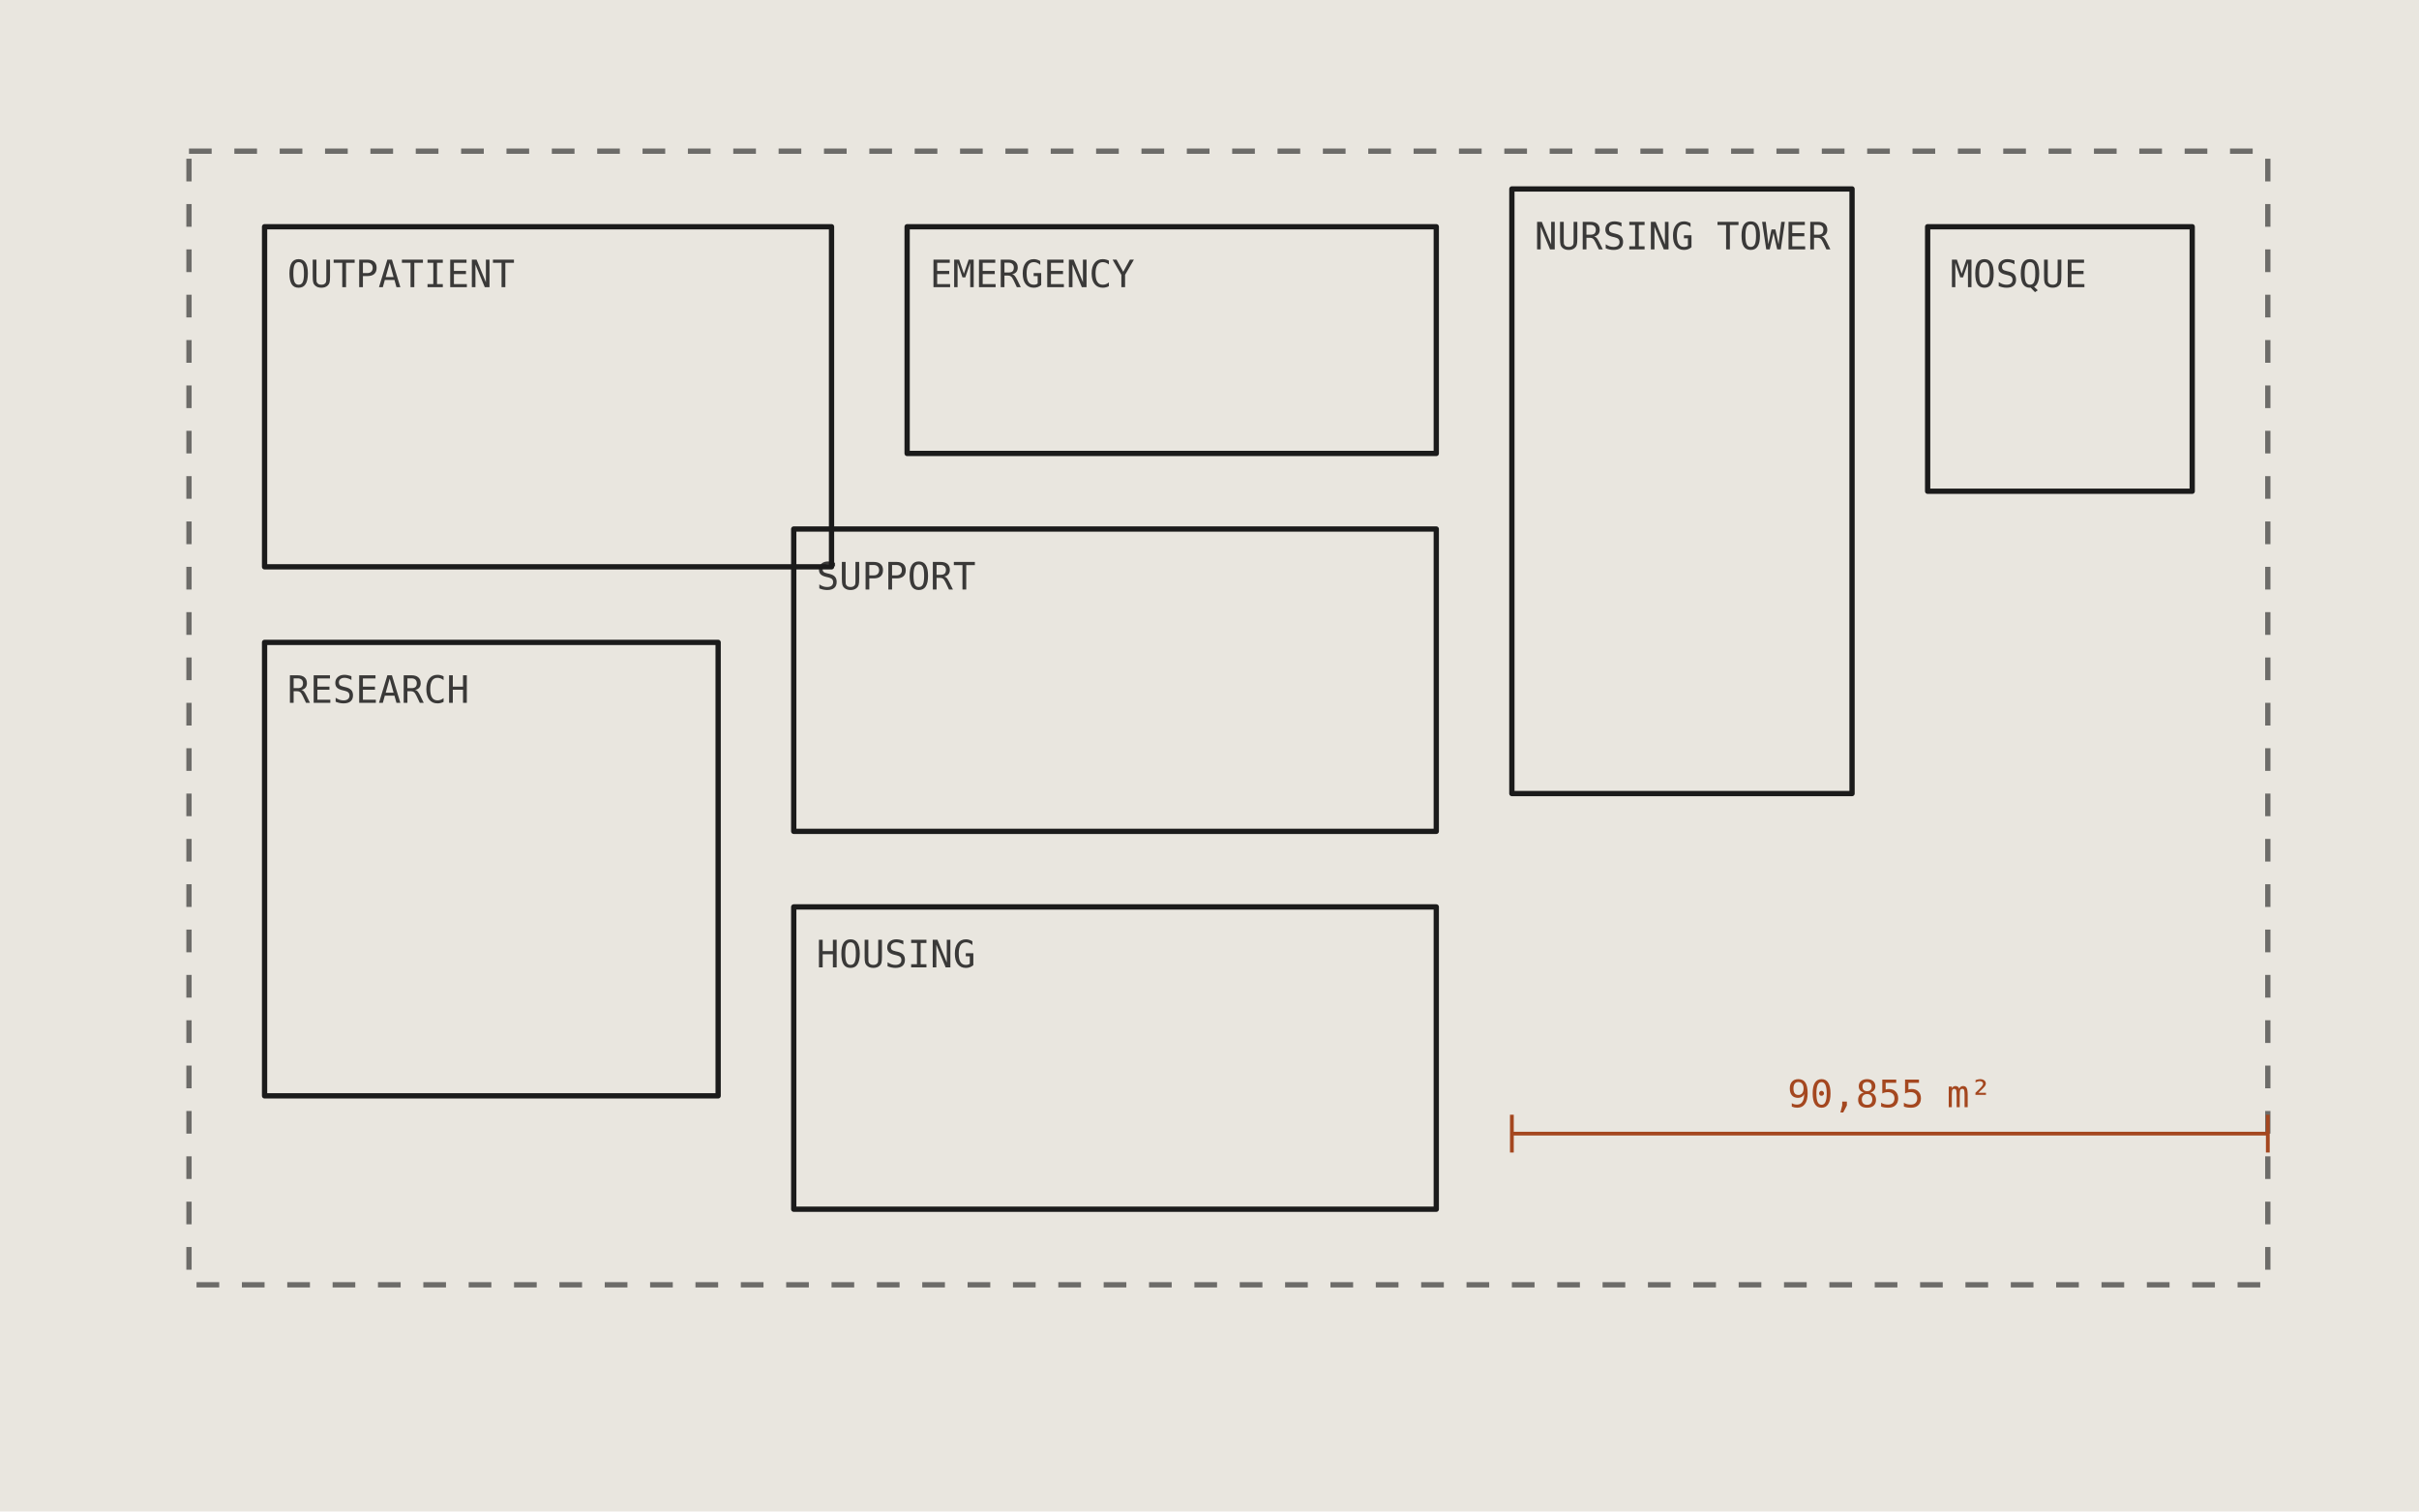
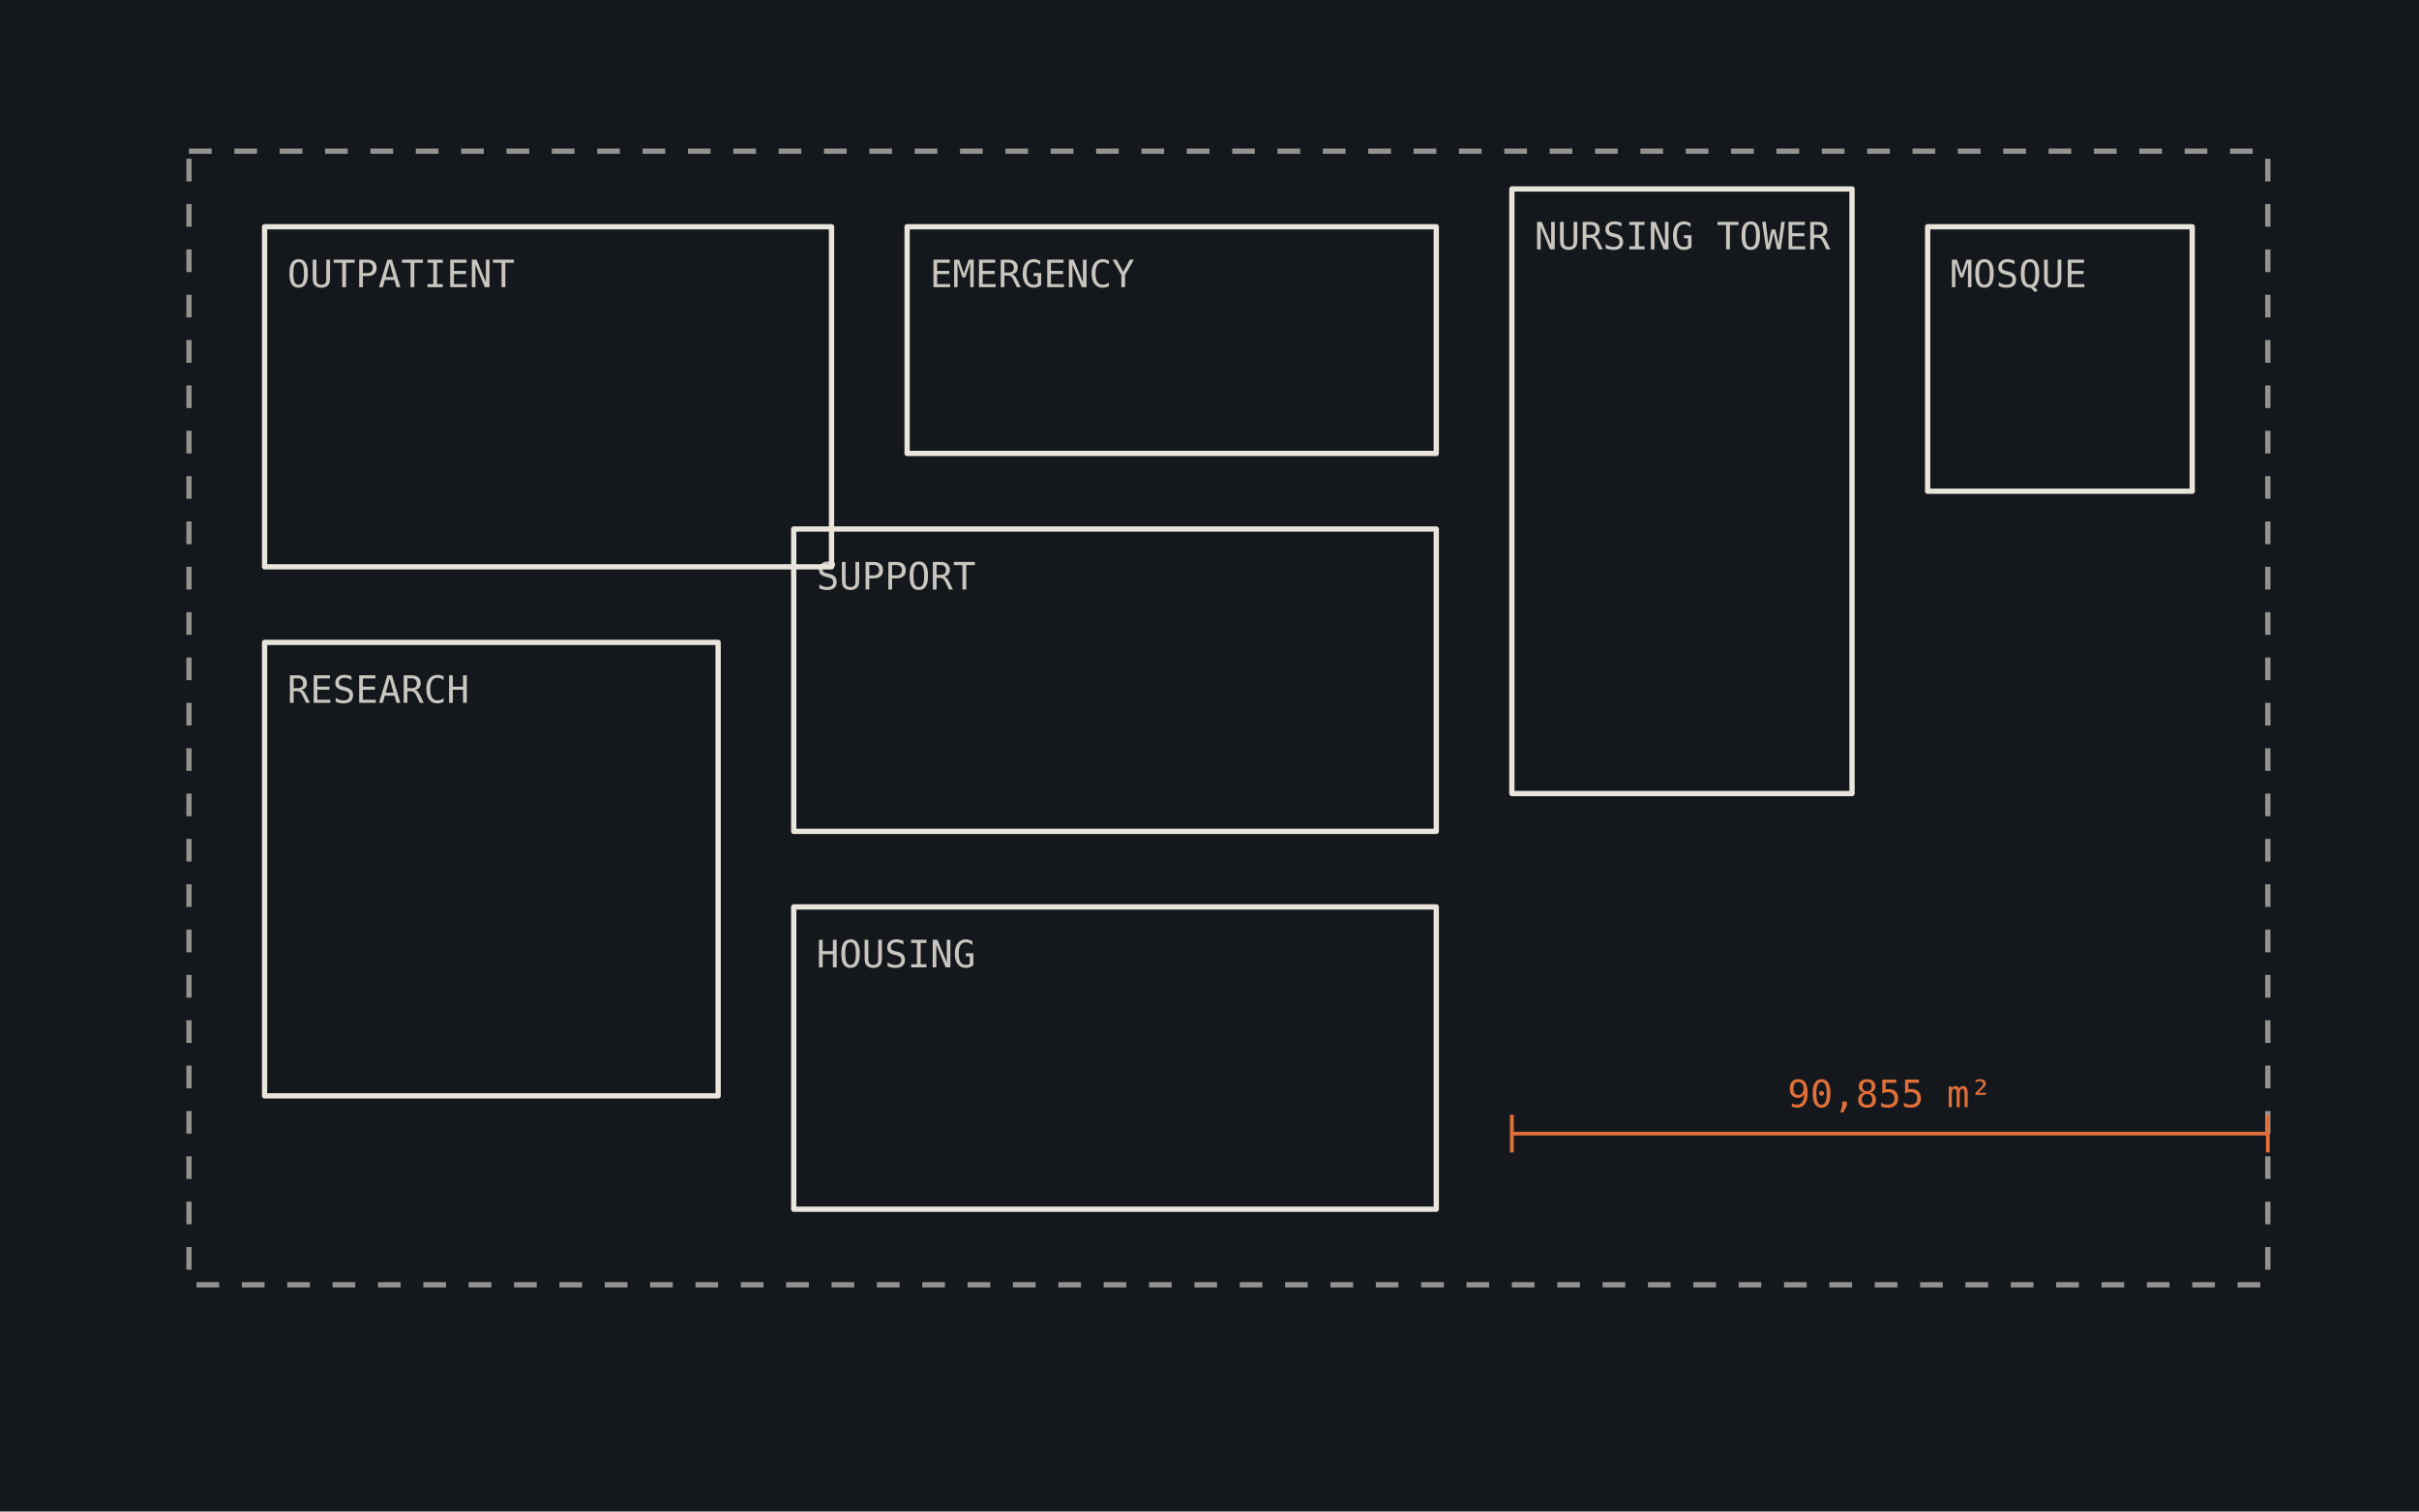
<svg xmlns="http://www.w3.org/2000/svg" viewBox="0 0 640 400" role="img" aria-label="Hospital campus site plan (illustration)">
-   <rect width="640" height="400" fill="#E9E6DF" />
-   <g fill="none" stroke="#1B1B1B" stroke-width="1.4" stroke-linejoin="round">
+   <rect width="640" height="400" fill="#14171C" />
+   <g fill="none" stroke="#E9E5DD" stroke-width="1.4" stroke-linejoin="round">
    <rect x="70" y="60" width="150" height="90" />
-     <text x="76" y="76" font-family="ui-monospace,Consolas,monospace" font-size="10" fill="#1B1B1B" fill-opacity=".85" stroke="none" text-anchor="start">OUTPATIENT</text>
+     <text x="76" y="76" font-family="ui-monospace,Consolas,monospace" font-size="10" fill="#E9E5DD" fill-opacity=".85" stroke="none" text-anchor="start">OUTPATIENT</text>
    <rect x="240" y="60" width="140" height="60" />
-     <text x="246" y="76" font-family="ui-monospace,Consolas,monospace" font-size="10" fill="#1B1B1B" fill-opacity=".85" stroke="none" text-anchor="start">EMERGENCY</text>
+     <text x="246" y="76" font-family="ui-monospace,Consolas,monospace" font-size="10" fill="#E9E5DD" fill-opacity=".85" stroke="none" text-anchor="start">EMERGENCY</text>
    <rect x="400" y="50" width="90" height="160" />
-     <text x="406" y="66" font-family="ui-monospace,Consolas,monospace" font-size="10" fill="#1B1B1B" fill-opacity=".85" stroke="none" text-anchor="start">NURSING TOWER</text>
+     <text x="406" y="66" font-family="ui-monospace,Consolas,monospace" font-size="10" fill="#E9E5DD" fill-opacity=".85" stroke="none" text-anchor="start">NURSING TOWER</text>
    <rect x="510" y="60" width="70" height="70" />
-     <text x="516" y="76" font-family="ui-monospace,Consolas,monospace" font-size="10" fill="#1B1B1B" fill-opacity=".85" stroke="none" text-anchor="start">MOSQUE</text>
+     <text x="516" y="76" font-family="ui-monospace,Consolas,monospace" font-size="10" fill="#E9E5DD" fill-opacity=".85" stroke="none" text-anchor="start">MOSQUE</text>
    <rect x="70" y="170" width="120" height="120" />
-     <text x="76" y="186" font-family="ui-monospace,Consolas,monospace" font-size="10" fill="#1B1B1B" fill-opacity=".85" stroke="none" text-anchor="start">RESEARCH</text>
+     <text x="76" y="186" font-family="ui-monospace,Consolas,monospace" font-size="10" fill="#E9E5DD" fill-opacity=".85" stroke="none" text-anchor="start">RESEARCH</text>
    <rect x="210" y="140" width="170" height="80" />
-     <text x="216" y="156" font-family="ui-monospace,Consolas,monospace" font-size="10" fill="#1B1B1B" fill-opacity=".85" stroke="none" text-anchor="start">SUPPORT</text>
+     <text x="216" y="156" font-family="ui-monospace,Consolas,monospace" font-size="10" fill="#E9E5DD" fill-opacity=".85" stroke="none" text-anchor="start">SUPPORT</text>
    <rect x="210" y="240" width="170" height="80" />
-     <text x="216" y="256" font-family="ui-monospace,Consolas,monospace" font-size="10" fill="#1B1B1B" fill-opacity=".85" stroke="none" text-anchor="start">HOUSING</text>
+     <text x="216" y="256" font-family="ui-monospace,Consolas,monospace" font-size="10" fill="#E9E5DD" fill-opacity=".85" stroke="none" text-anchor="start">HOUSING</text>
    <path d="M50 40H600V340H50Z" stroke-dasharray="6 6" stroke-opacity=".6" />
-     <path stroke="#A4471F" stroke-width="1" d="M400 300H600M400 295v10M600 295v10" />
-     <text x="500.0" y="293" font-family="ui-monospace,Consolas,monospace" font-size="10" fill="#A4471F" fill-opacity="1" stroke="none" text-anchor="middle">90,855 m²</text>
+     <path stroke="#E0703A" stroke-width="1" d="M400 300H600M400 295v10M600 295v10" />
+     <text x="500.0" y="293" font-family="ui-monospace,Consolas,monospace" font-size="10" fill="#E0703A" fill-opacity="1" stroke="none" text-anchor="middle">90,855 m²</text>
  </g>
</svg>
